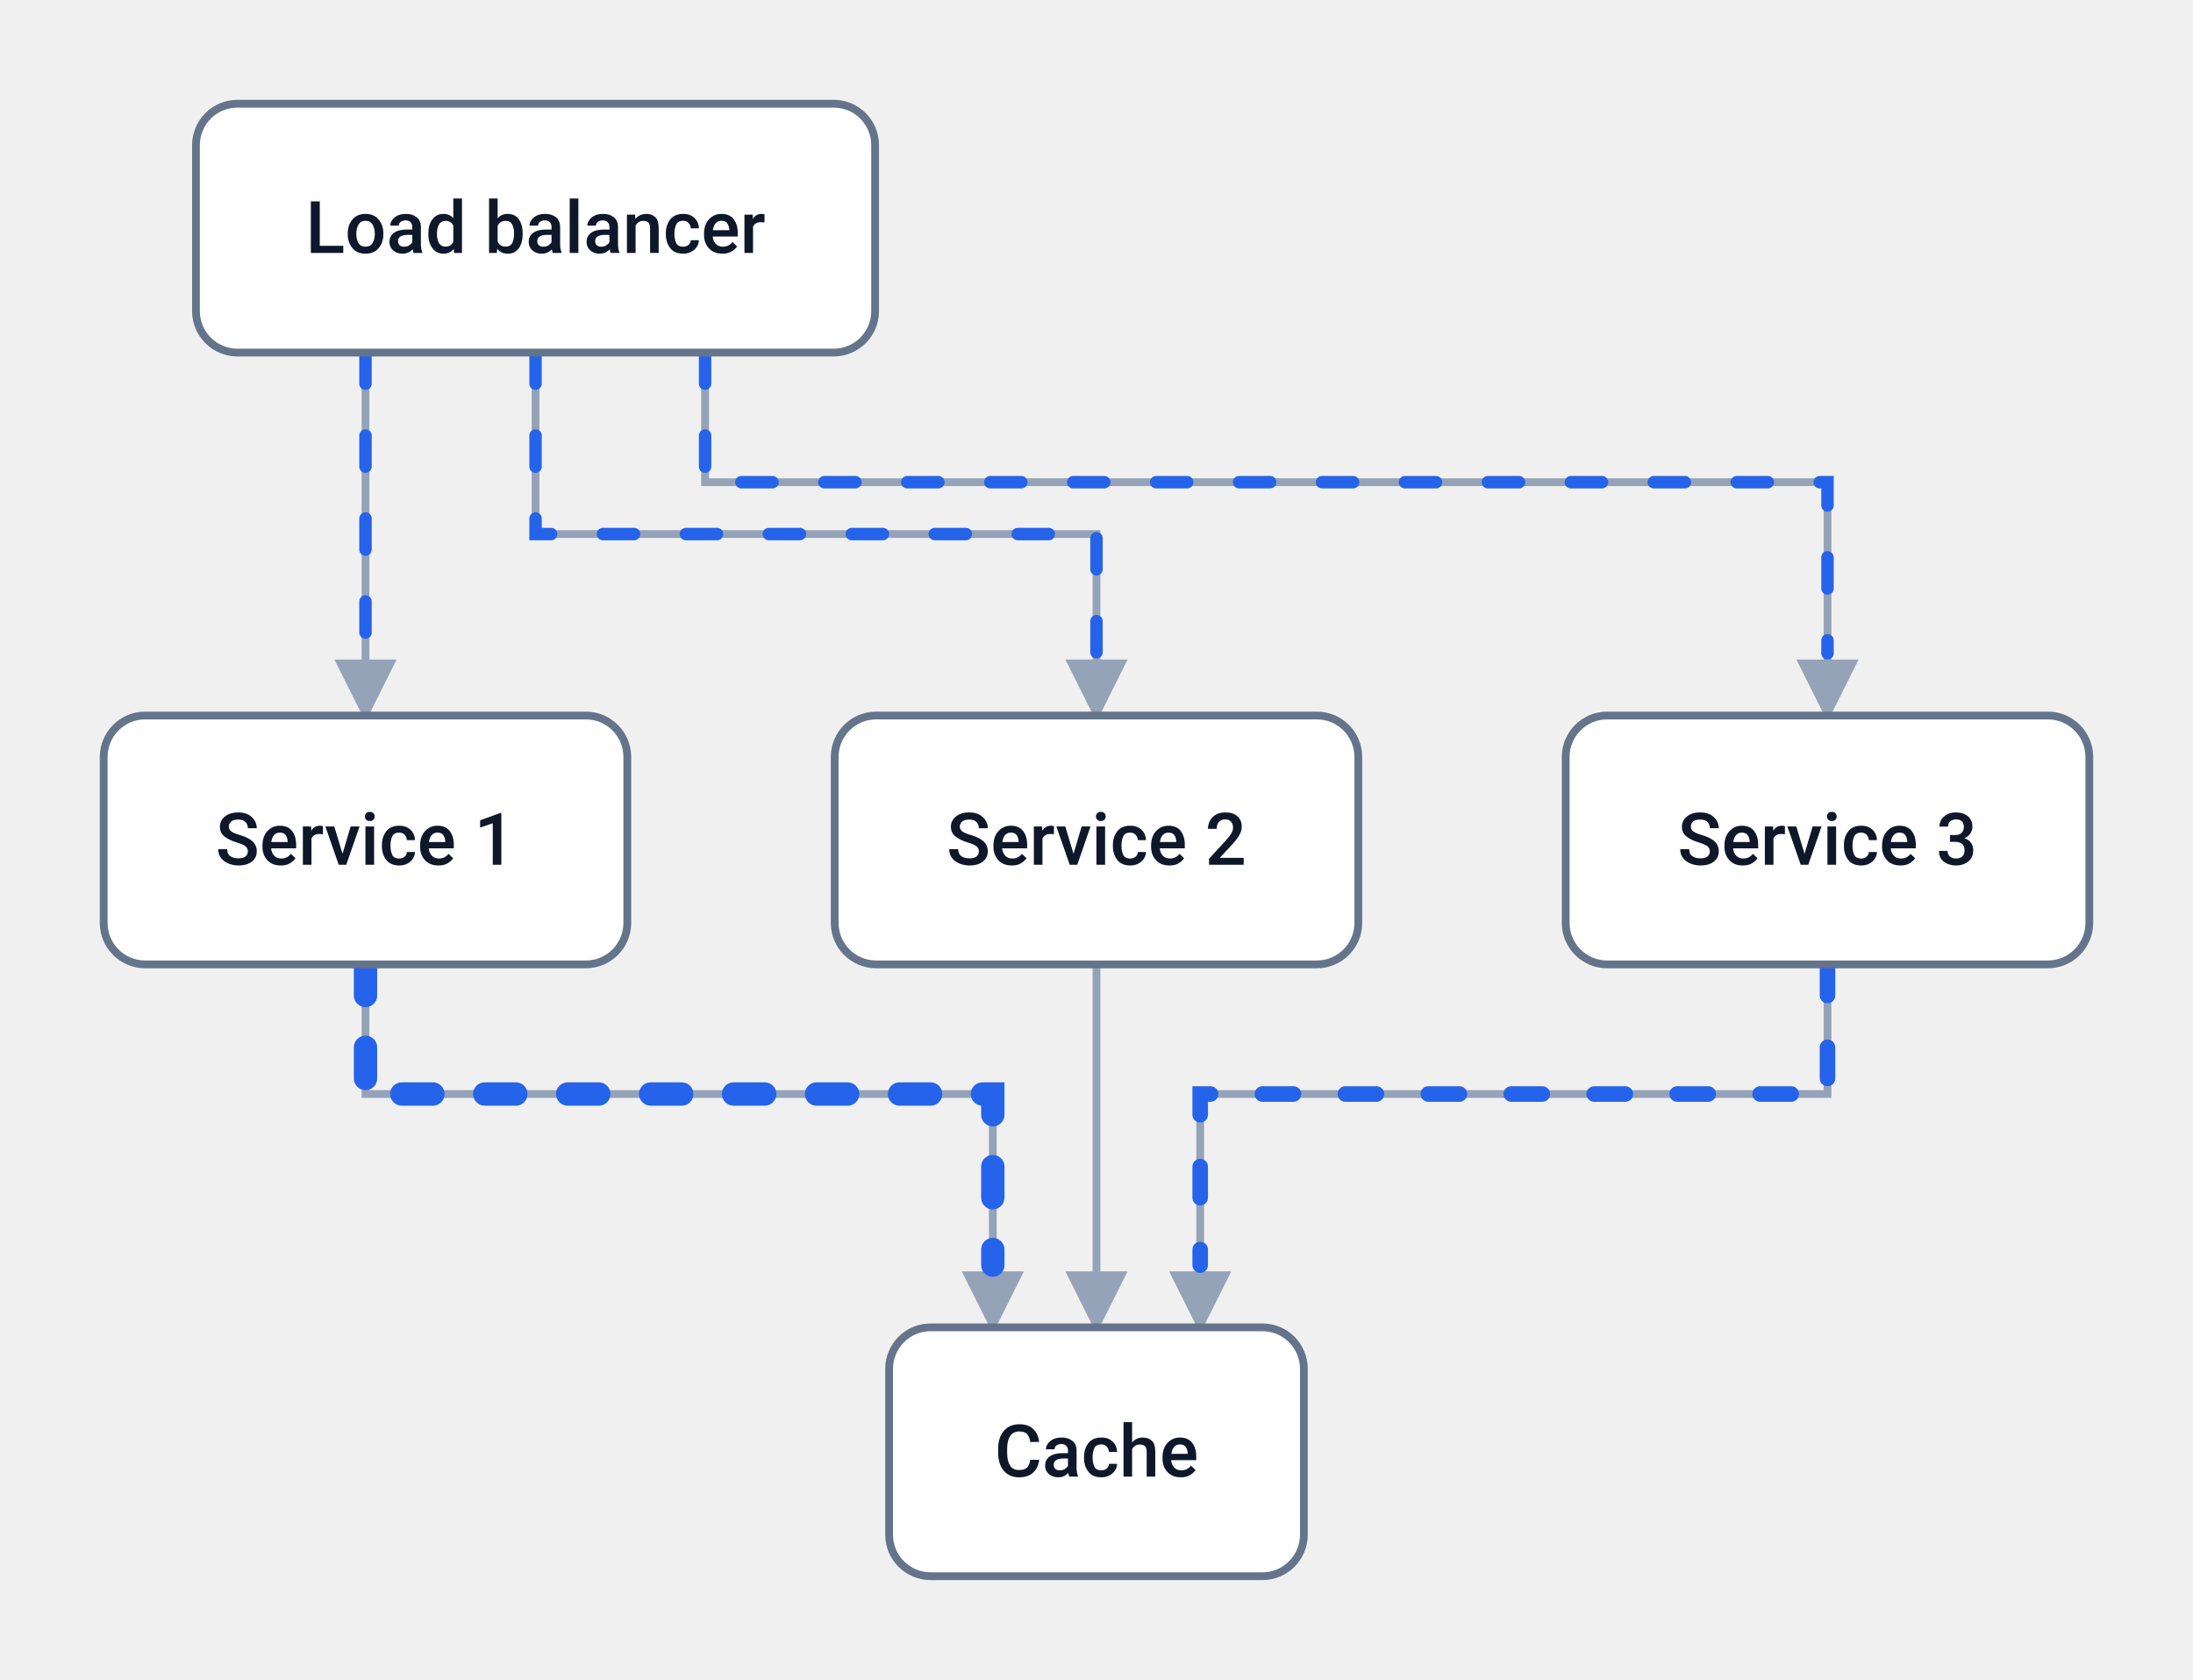
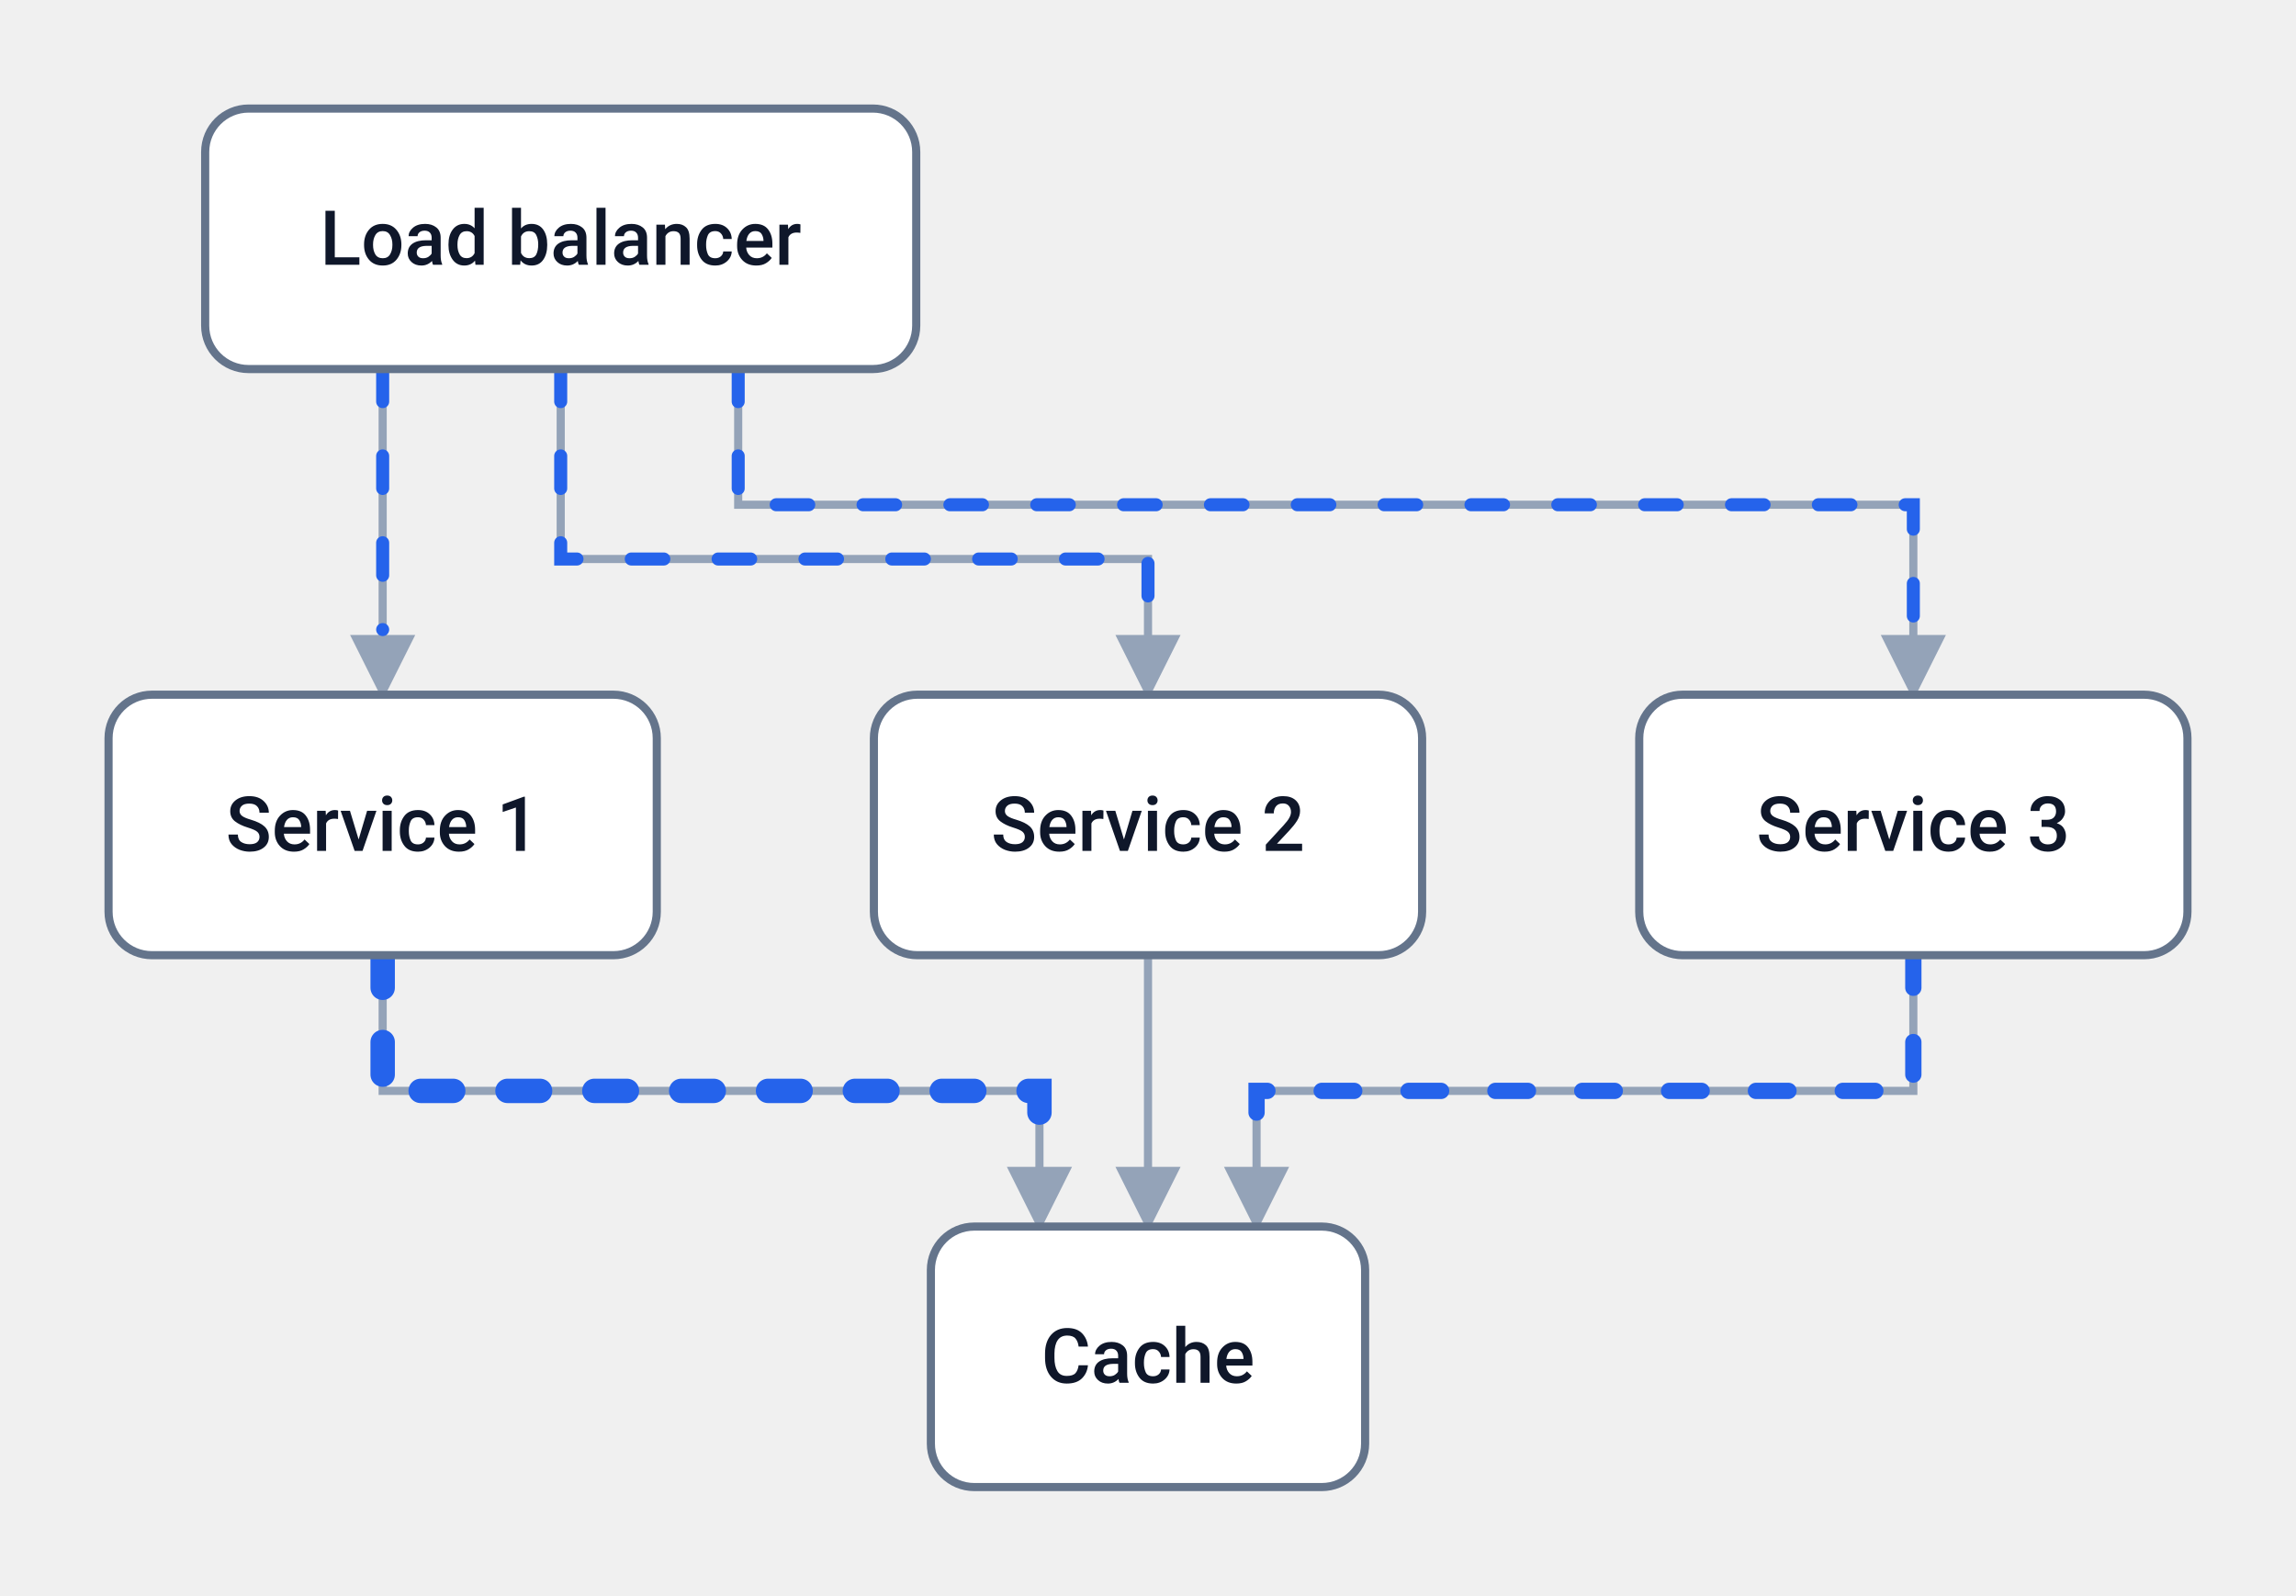
- <svg xmlns="http://www.w3.org/2000/svg" viewBox="0 0 423 324" width="423" height="324" data-orrery="1">
+ <svg xmlns="http://www.w3.org/2000/svg" viewBox="0 0 423 294" width="423" height="294" data-orrery="1">
  <style>.node-box{fill:#ffffff;stroke:#64748b;stroke-width:1.5}
.node-label{font:500 14px system-ui,-apple-system,"Segoe UI",Roboto,sans-serif;fill:#0f172a;text-anchor:middle;dominant-baseline:central}
.edge{fill:none;stroke:#94a3b8;stroke-width:1.5}
.flow{fill:none;stroke:#2563eb;stroke-linecap:round;stroke-dasharray:6 10;animation:orrery-flow 1s linear infinite}
.edge-label{font:12px system-ui,-apple-system,"Segoe UI",Roboto,sans-serif;fill:#475569;text-anchor:middle;dominant-baseline:central;paint-order:stroke;stroke:#ffffff;stroke-width:5px;stroke-linejoin:round}
@keyframes orrery-flow{to{stroke-dashoffset:-16}}</style>
  <defs>
-     <marker id="arrow" viewBox="0 0 10 10" refX="9" refY="5" markerWidth="8" markerHeight="8" orient="auto-start-reverse">
-       <path d="M0 0L10 5L0 10z" fill="#94a3b8" />
+     <marker id="arrow" viewBox="0 0 12 12" refX="11" refY="6" markerWidth="12" markerHeight="12" markerUnits="userSpaceOnUse" orient="auto">
+       <path d="M0 0L12 6L0 12z" fill="#94a3b8" />
    </marker>
  </defs>
  <g class="edges">
-     <path class="edge" data-edge="lb-&gt;s1" d="M70.5 68 L70.5 138" marker-end="url(#arrow)" />
-     <path class="flow" data-flow="lb-&gt;s1" d="M70.5 68 L70.5 126" style="stroke-width:2.4;animation-duration:2.3s" />
-     <path class="edge" data-edge="lb-&gt;s2" d="M103.3 68 L103.3 103 L211.5 103 L211.5 138" marker-end="url(#arrow)" />
-     <path class="flow" data-flow="lb-&gt;s2" d="M103.3 68 L103.3 103 L211.5 103 L211.5 126" style="stroke-width:2.4;animation-duration:2.3s" />
-     <path class="edge" data-edge="lb-&gt;s3" d="M136 68 L136 93 L352.5 93 L352.5 138" marker-end="url(#arrow)" />
-     <path class="flow" data-flow="lb-&gt;s3" d="M136 68 L136 93 L352.5 93 L352.5 126" style="stroke-width:2.4;animation-duration:2.3s" />
-     <path class="edge" data-edge="s1-&gt;cache" d="M70.5 186 L70.5 211 L191.5 211 L191.5 256" marker-end="url(#arrow)" />
-     <path class="flow" data-flow="s1-&gt;cache" d="M70.5 186 L70.5 211 L191.5 211 L191.5 244" style="stroke-width:4.5;animation-duration:0.5s" />
-     <path class="edge" data-edge="s2-&gt;cache" d="M211.5 186 L211.5 256" marker-end="url(#arrow)" />
-     <path class="flow" data-flow="s2-&gt;cache" d="M211.5 186 L211.5 244" style="stroke-width:1.5;animation:none;opacity:0" />
-     <path class="edge" data-edge="s3-&gt;cache" d="M352.5 186 L352.5 211 L231.5 211 L231.5 256" marker-end="url(#arrow)" />
-     <path class="flow" data-flow="s3-&gt;cache" d="M352.5 186 L352.5 211 L231.5 211 L231.5 244" style="stroke-width:3;animation-duration:1.8s" />
+     <path class="edge" data-edge="lb-&gt;s1" d="M70.5 68 L70.5 128" marker-end="url(#arrow)" />
+     <path class="flow" data-flow="lb-&gt;s1" data-load="0.3" d="M70.5 68 L70.5 116" style="stroke-width:2.4;animation-duration:2.3s" />
+     <path class="edge" data-edge="lb-&gt;s2" d="M103.3 68 L103.3 103 L211.5 103 L211.5 128" marker-end="url(#arrow)" />
+     <path class="flow" data-flow="lb-&gt;s2" data-load="0.3" d="M103.3 68 L103.3 103 L211.5 103 L211.5 116" style="stroke-width:2.4;animation-duration:2.3s" />
+     <path class="edge" data-edge="lb-&gt;s3" d="M136 68 L136 93 L352.5 93 L352.5 128" marker-end="url(#arrow)" />
+     <path class="flow" data-flow="lb-&gt;s3" data-load="0.3" d="M136 68 L136 93 L352.5 93 L352.5 116" style="stroke-width:2.4;animation-duration:2.3s" />
+     <path class="edge" data-edge="s1-&gt;cache" d="M70.5 176 L70.5 201 L191.5 201 L191.5 226" marker-end="url(#arrow)" />
+     <path class="flow" data-flow="s1-&gt;cache" data-load="1" d="M70.5 176 L70.5 201 L191.5 201 L191.5 214" style="stroke-width:4.5;animation-duration:0.5s" />
+     <path class="edge" data-edge="s2-&gt;cache" d="M211.5 176 L211.5 226" marker-end="url(#arrow)" />
+     <path class="flow" data-flow="s2-&gt;cache" data-load="0" d="M211.5 176 L211.5 214" style="stroke-width:1.5;animation:none;opacity:0" />
+     <path class="edge" data-edge="s3-&gt;cache" d="M352.5 176 L352.5 201 L231.5 201 L231.5 226" marker-end="url(#arrow)" />
+     <path class="flow" data-flow="s3-&gt;cache" data-load="0.5" d="M352.5 176 L352.5 201 L231.5 201 L231.5 214" style="stroke-width:3;animation-duration:1.8s" />
  </g>
  <g class="nodes">
    <g class="node" data-node="lb" transform="translate(37.8 20)">
      <rect class="node-box" width="131" height="48" rx="8" />
      <text class="node-label" x="65.5" y="24">Load balancer</text>
    </g>
-     <g class="node" data-node="s1" transform="translate(20 138)">
+     <g class="node" data-node="s1" transform="translate(20 128)">
      <rect class="node-box" width="101" height="48" rx="8" />
      <text class="node-label" x="50.5" y="24">Service 1</text>
    </g>
-     <g class="node" data-node="s2" transform="translate(161 138)">
+     <g class="node" data-node="s2" transform="translate(161 128)">
      <rect class="node-box" width="101" height="48" rx="8" />
      <text class="node-label" x="50.5" y="24">Service 2</text>
    </g>
-     <g class="node" data-node="s3" transform="translate(302 138)">
+     <g class="node" data-node="s3" transform="translate(302 128)">
      <rect class="node-box" width="101" height="48" rx="8" />
      <text class="node-label" x="50.5" y="24">Service 3</text>
    </g>
-     <g class="node" data-node="cache" transform="translate(171.5 256)">
+     <g class="node" data-node="cache" transform="translate(171.5 226)">
      <rect class="node-box" width="80" height="48" rx="8" />
      <text class="node-label" x="40" y="24">Cache</text>
    </g>
  </g>
</svg>
